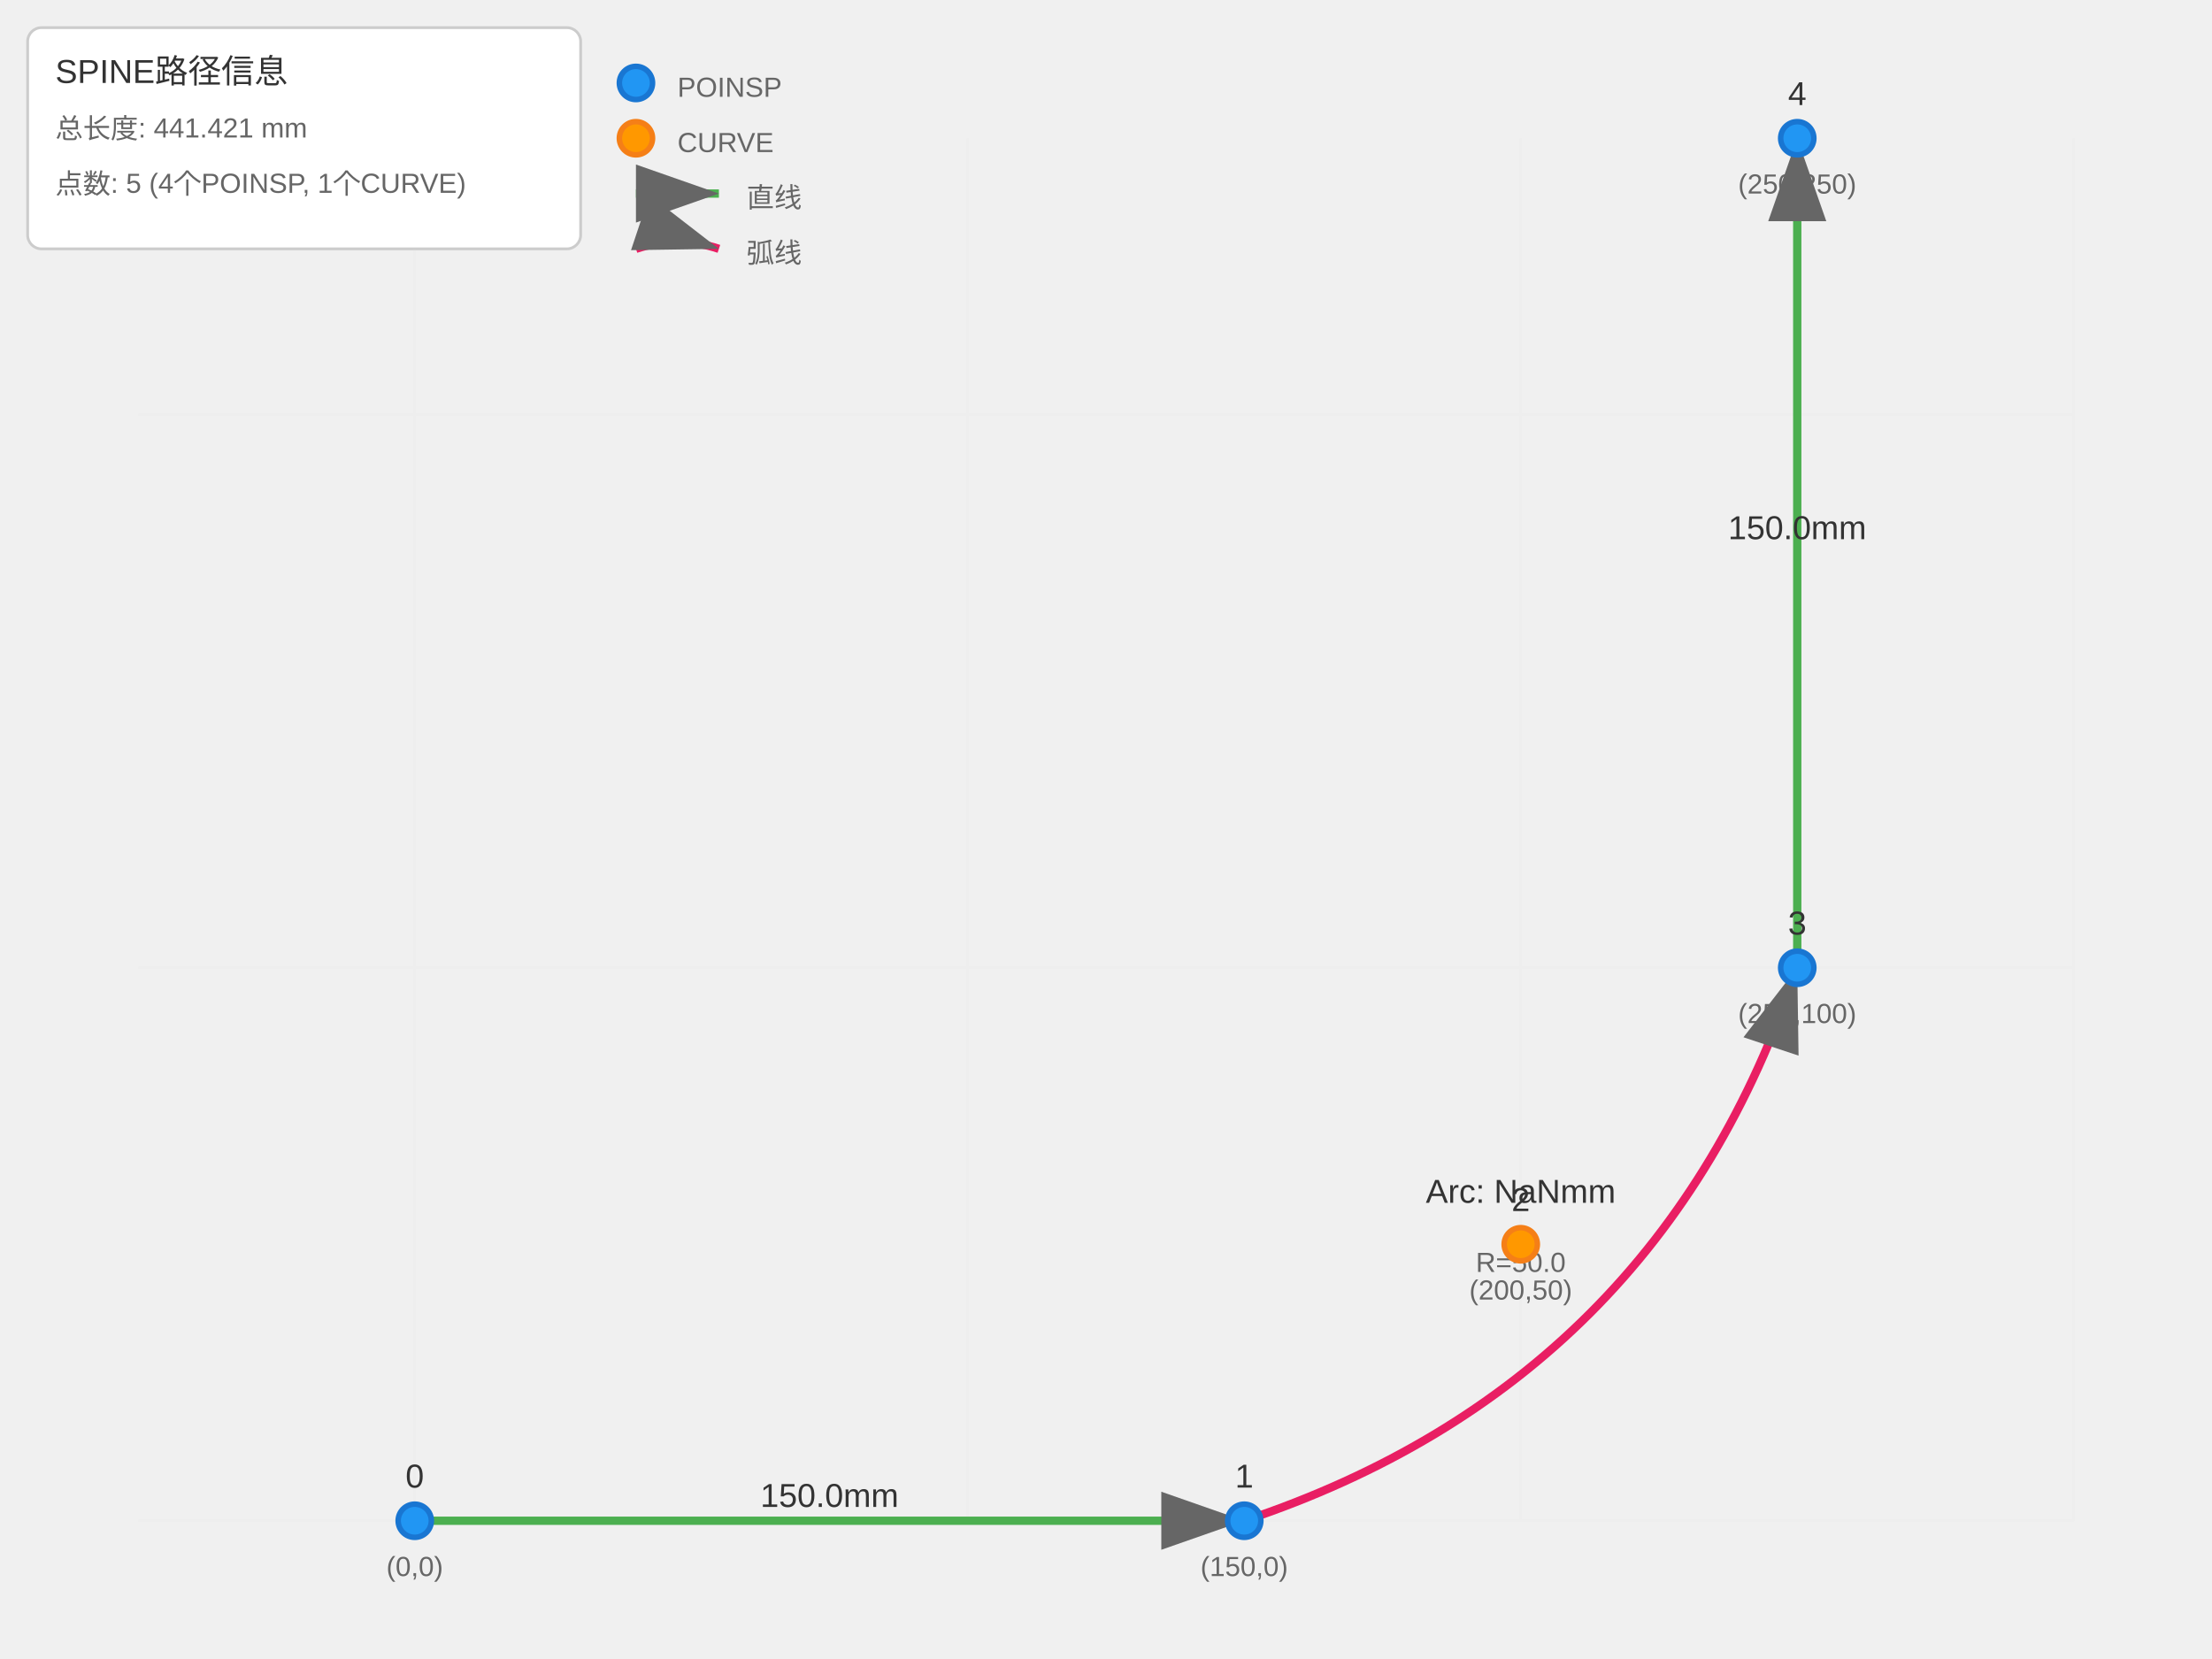
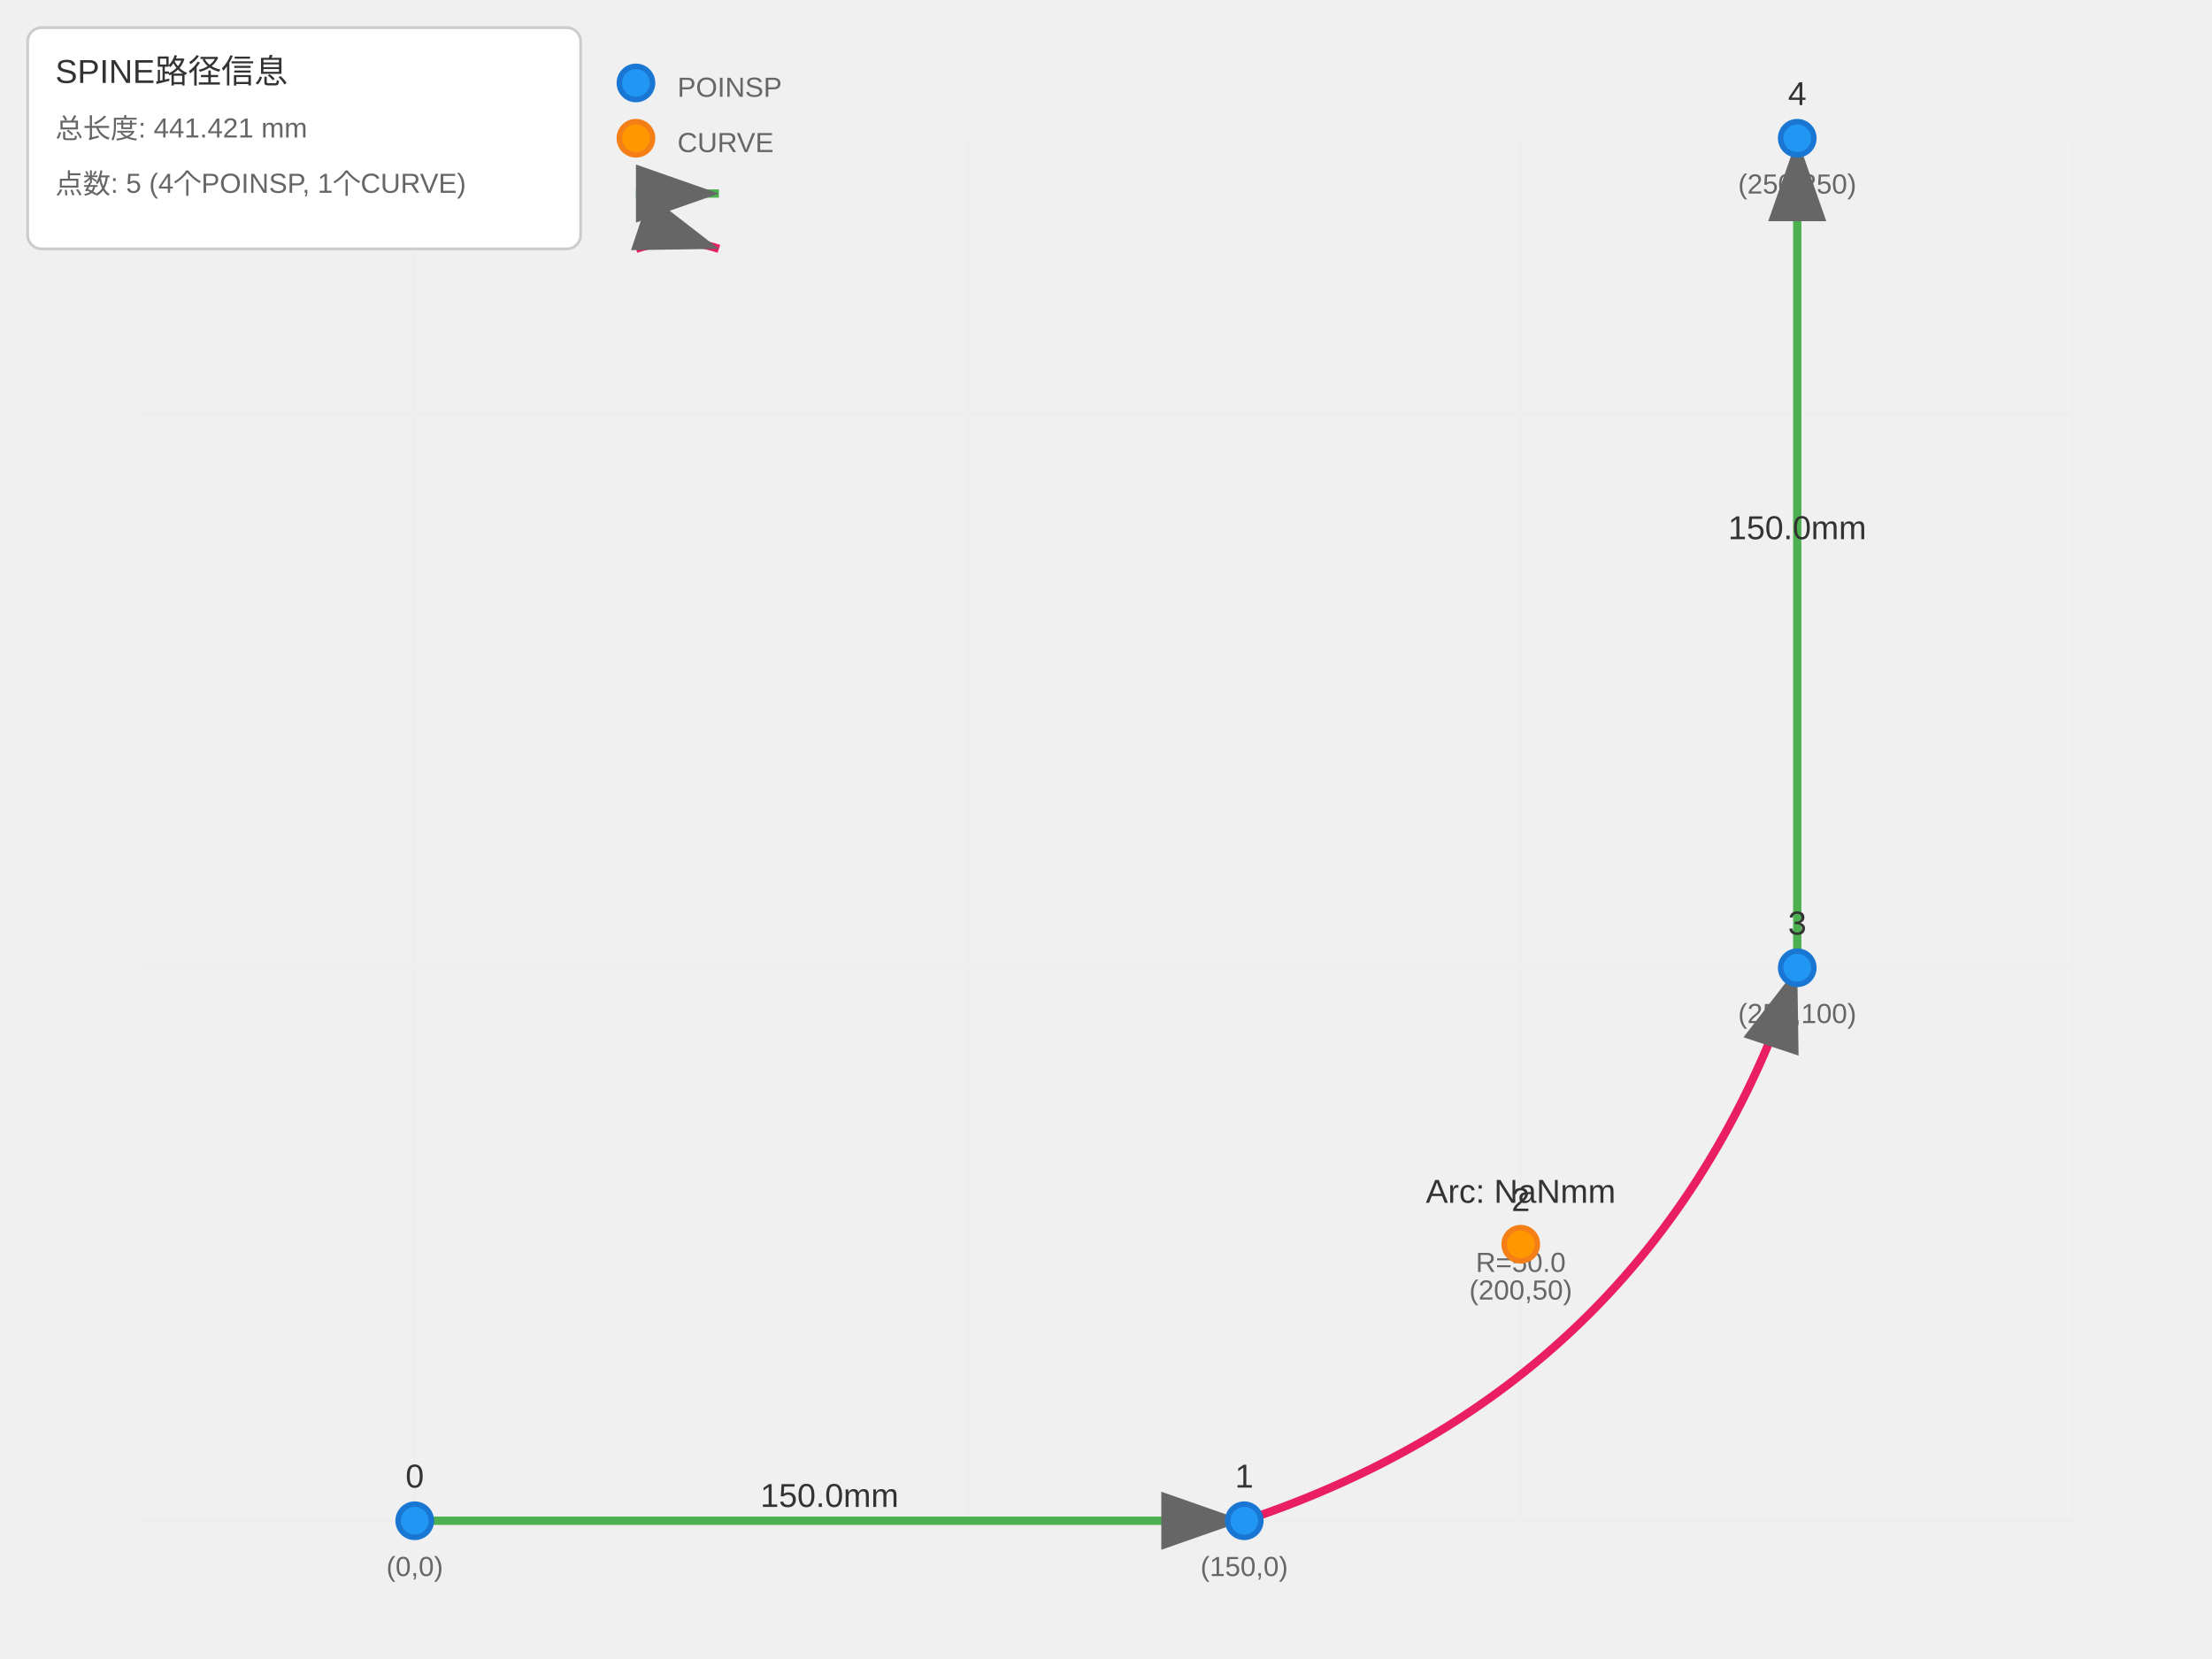
<svg xmlns="http://www.w3.org/2000/svg" width="800" height="600" viewBox="0 0 800 600">
  <defs>
    <marker id="arrowhead" markerWidth="10" markerHeight="7" refX="10" refY="3.5" orient="auto">
      <polygon points="0 0, 10 3.5, 0 7" fill="#666" />
    </marker>
  </defs>
  <style>
    .point-poinsp { fill: #2196F3; stroke: #1976D2; stroke-width: 2; }
    .point-curve { fill: #FF9800; stroke: #F57F17; stroke-width: 2; }
    .path-line { stroke: #4CAF50; stroke-width: 3; fill: none; marker-end: url(#arrowhead); }
    .path-arc { stroke: #E91E63; stroke-width: 3; fill: none; marker-end: url(#arrowhead); }
    .label { font-family: Arial, sans-serif; font-size: 12px; fill: #333; }
    .coord-label { font-family: Arial, sans-serif; font-size: 10px; fill: #666; }
    .grid { stroke: #eee; stroke-width: 1; }
    .axis { stroke: #ccc; stroke-width: 2; }
</style>
  <line x1="150" y1="50" x2="150" y2="550" class="grid" />
  <line x1="350" y1="50" x2="350" y2="550" class="grid" />
  <line x1="550" y1="50" x2="550" y2="550" class="grid" />
  <line x1="750" y1="50" x2="750" y2="550" class="grid" />
  <line x1="50" y1="550" x2="750" y2="550" class="grid" />
  <line x1="50" y1="350" x2="750" y2="350" class="grid" />
  <line x1="50" y1="150" x2="750" y2="150" class="grid" />
  <line x1="50" y1="-50" x2="750" y2="-50" class="grid" />
  <line x1="150.0" y1="550.0" x2="450.0" y2="550.0" class="path-line" />
  <text x="300.0" y="545.0" class="label" text-anchor="middle">150.0mm</text>
  <path d="M 450.0 550.0 Q 600.0 500.0 650.0 350.0" class="path-arc" />
  <text x="550.0" y="435.0" class="label" text-anchor="middle">Arc: NaNmm</text>
  <text x="550.0" y="460.0" class="coord-label" text-anchor="middle">R=50.0</text>
  <line x1="650.0" y1="350.0" x2="650.0" y2="50.0" class="path-line" />
  <text x="650.0" y="195.0" class="label" text-anchor="middle">150.0mm</text>
  <circle cx="150.0" cy="550.0" r="6" class="point-poinsp" />
  <text x="150.0" y="538.0" class="label" text-anchor="middle">0</text>
  <text x="150.0" y="570.0" class="coord-label" text-anchor="middle">(0,0)</text>
  <circle cx="450.0" cy="550.0" r="6" class="point-poinsp" />
  <text x="450.0" y="538.0" class="label" text-anchor="middle">1</text>
  <text x="450.0" y="570.0" class="coord-label" text-anchor="middle">(150,0)</text>
  <circle cx="550.0" cy="450.0" r="6" class="point-curve" />
  <text x="550.0" y="438.0" class="label" text-anchor="middle">2</text>
  <text x="550.0" y="470.0" class="coord-label" text-anchor="middle">(200,50)</text>
  <circle cx="650.0" cy="350.0" r="6" class="point-poinsp" />
  <text x="650.0" y="338.0" class="label" text-anchor="middle">3</text>
  <text x="650.0" y="370.0" class="coord-label" text-anchor="middle">(250,100)</text>
  <circle cx="650.0" cy="50.0" r="6" class="point-poinsp" />
  <text x="650.0" y="38.0" class="label" text-anchor="middle">4</text>
  <text x="650.0" y="70.0" class="coord-label" text-anchor="middle">(250,250)</text>
  <rect x="10" y="10" width="200" height="80" fill="white" stroke="#ccc" stroke-width="1" rx="5" />
  <text x="20" y="30" class="label">SPINE路径信息</text>
  <text x="20" y="50" class="coord-label">总长度: 441.421 mm</text>
  <text x="20" y="70" class="coord-label">点数: 5 (4个POINSP, 1个CURVE)</text>
  <circle cx="230" cy="30" r="6" class="point-poinsp" />
  <text x="245" y="35" class="coord-label">POINSP</text>
  <circle cx="230" cy="50" r="6" class="point-curve" />
  <text x="245" y="55" class="coord-label">CURVE</text>
  <line x1="230" y1="70" x2="260" y2="70" class="path-line" />
-   <text x="270" y="75" class="coord-label">直线</text>
  <path d="M 230 90 Q 245 85 260 90" class="path-arc" />
-   <text x="270" y="95" class="coord-label">弧线</text>
</svg>
